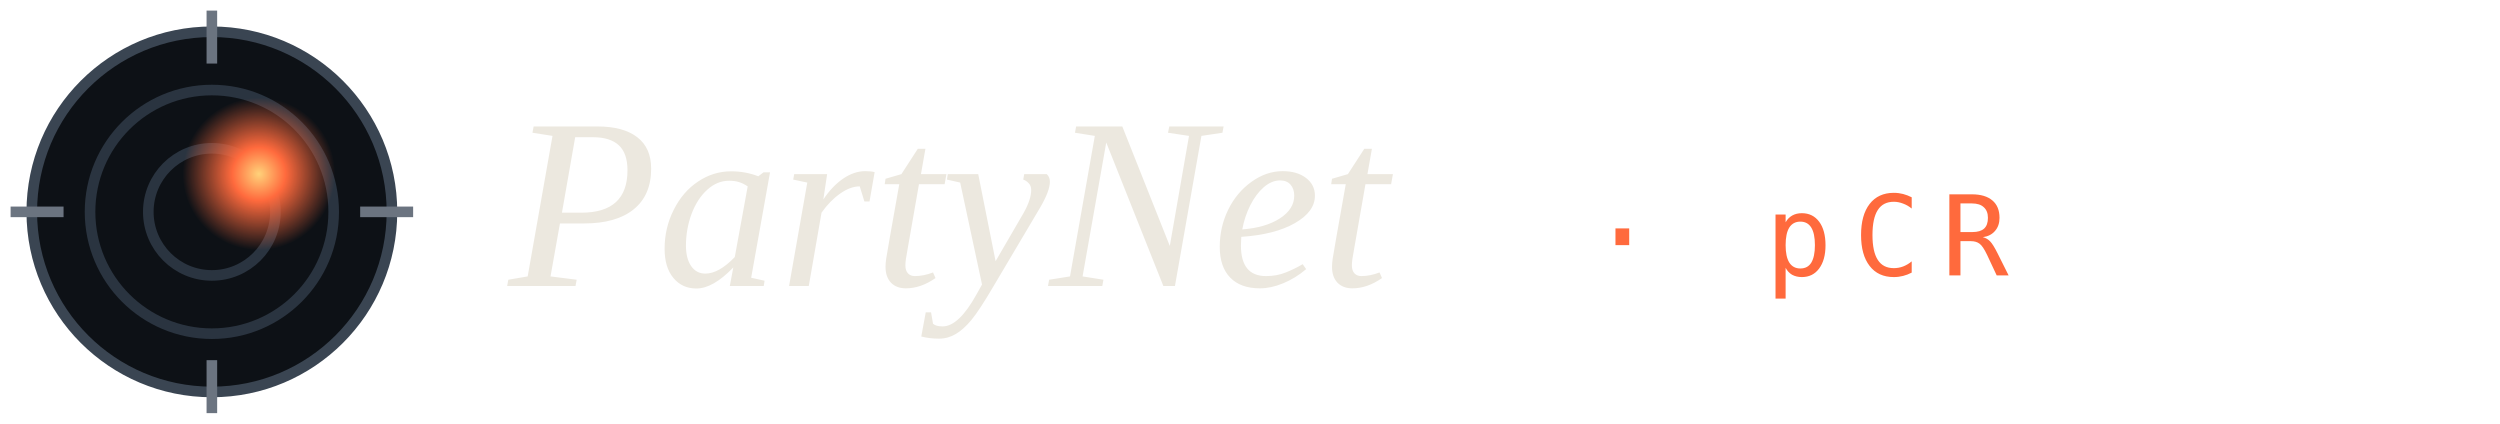
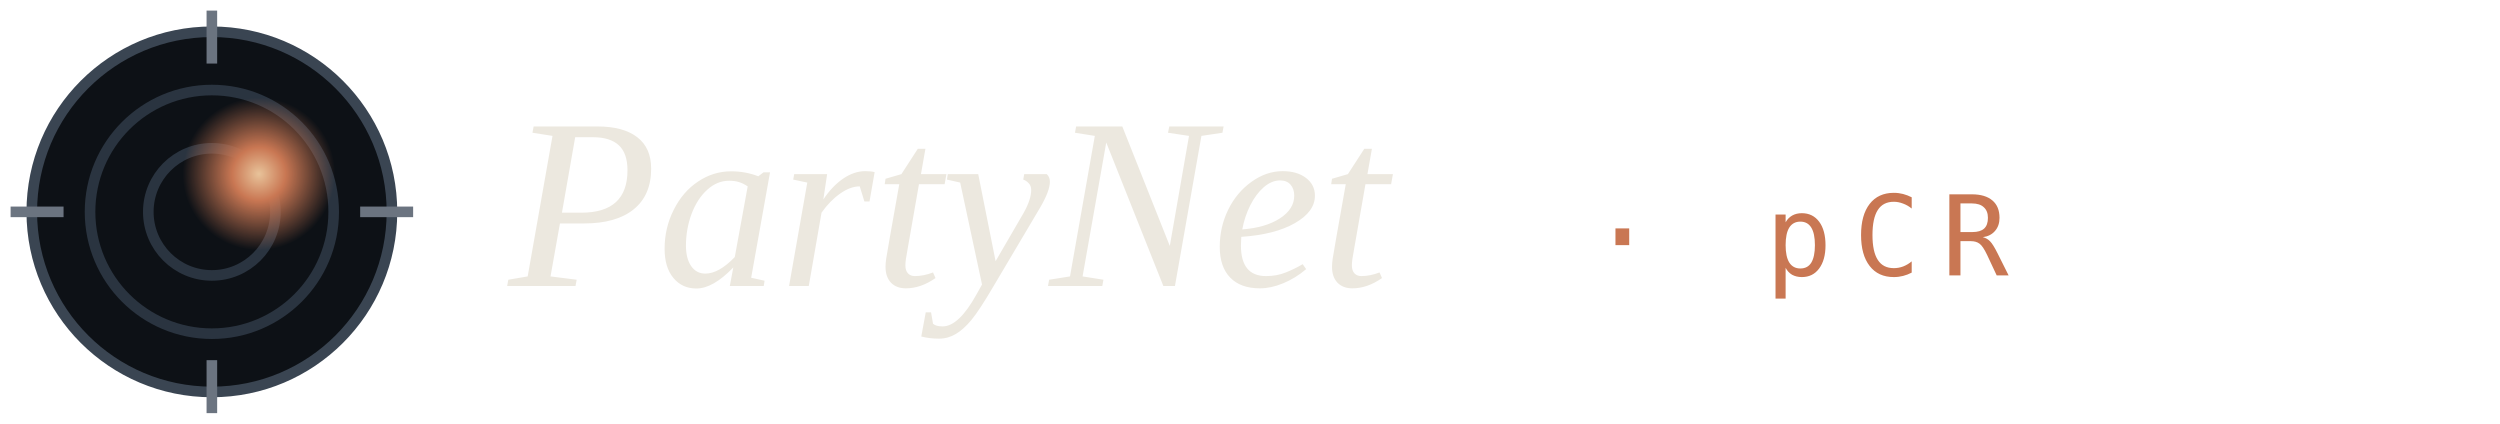
<svg xmlns="http://www.w3.org/2000/svg" width="236" height="40" viewBox="0 0 236 40">
  <defs>
    <radialGradient id="g" cx="58%" cy="44%" r="40%">
-       <stop offset="0" stop-color="#ffd27a" />
-       <stop offset=".35" stop-color="#ff6a3d" />
-       <stop offset="1" stop-color="#ff6a3d" stop-opacity="0" />
+       <stop offset="0" stop-color="#e8c39a" />
+       <stop offset=".35" stop-color="#c97753" />
+       <stop offset="1" stop-color="#c97753" stop-opacity="0" />
    </radialGradient>
  </defs>
  <circle cx="20" cy="20" r="17" fill="#0d1116" stroke="#3a4552" stroke-width="1" />
  <circle cx="20" cy="20" r="11.5" fill="none" stroke="#2a3440" stroke-width="1" />
  <circle cx="20" cy="20" r="6" fill="none" stroke="#2a3440" stroke-width="1" />
  <circle cx="23" cy="17.5" r="9" fill="url(#g)" />
  <path d="M20 1v5M20 34v5M1 20h5M34 20h5" stroke="#6b7480" stroke-width="1" />
  <text x="48" y="27" font-family="Georgia, 'Times New Roman', serif" font-style="italic" font-size="23" fill="#ece8df">PartyNet</text>
-   <text x="150" y="26" font-family="Menlo, ui-monospace, monospace" font-size="10.5" letter-spacing="2" fill="#ff6a3d">· pCR</text>
+   <text x="150" y="26" font-family="Menlo, ui-monospace, monospace" font-size="10.5" letter-spacing="2" fill="#c97753">· pCR</text>
</svg>
